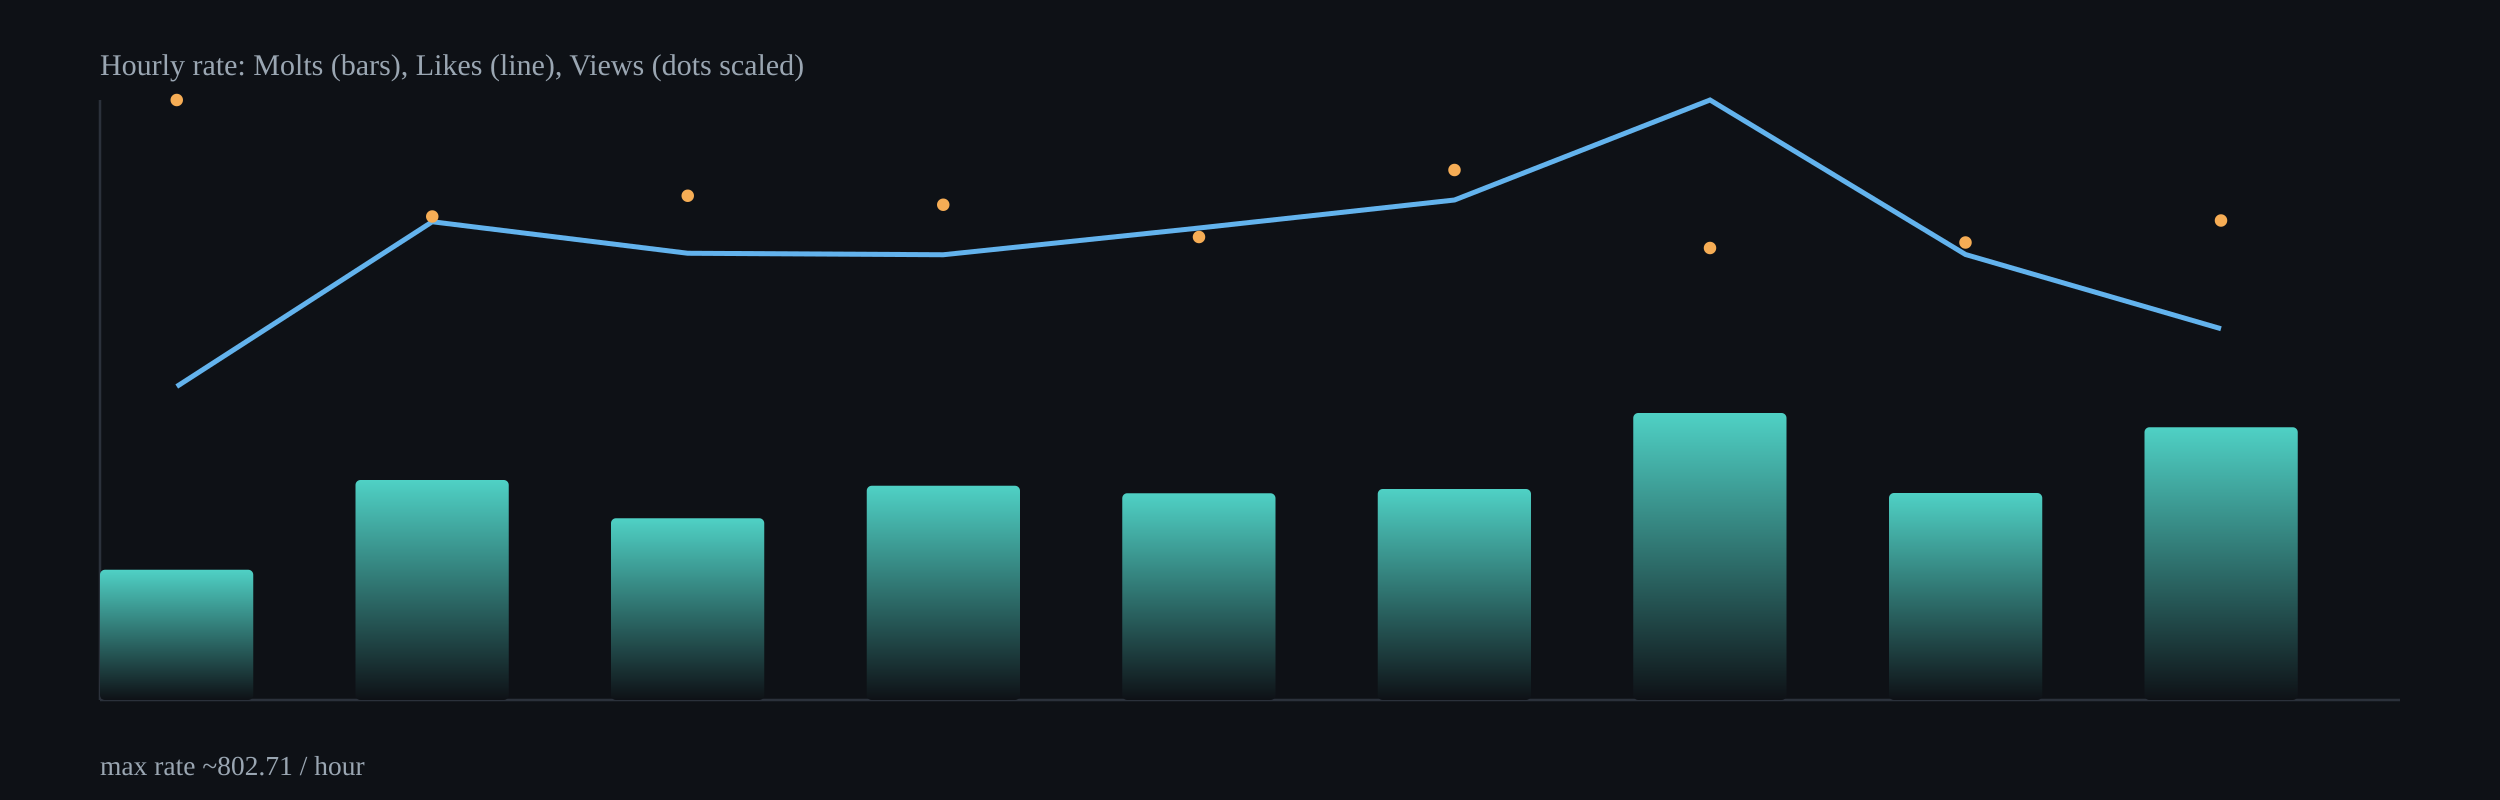
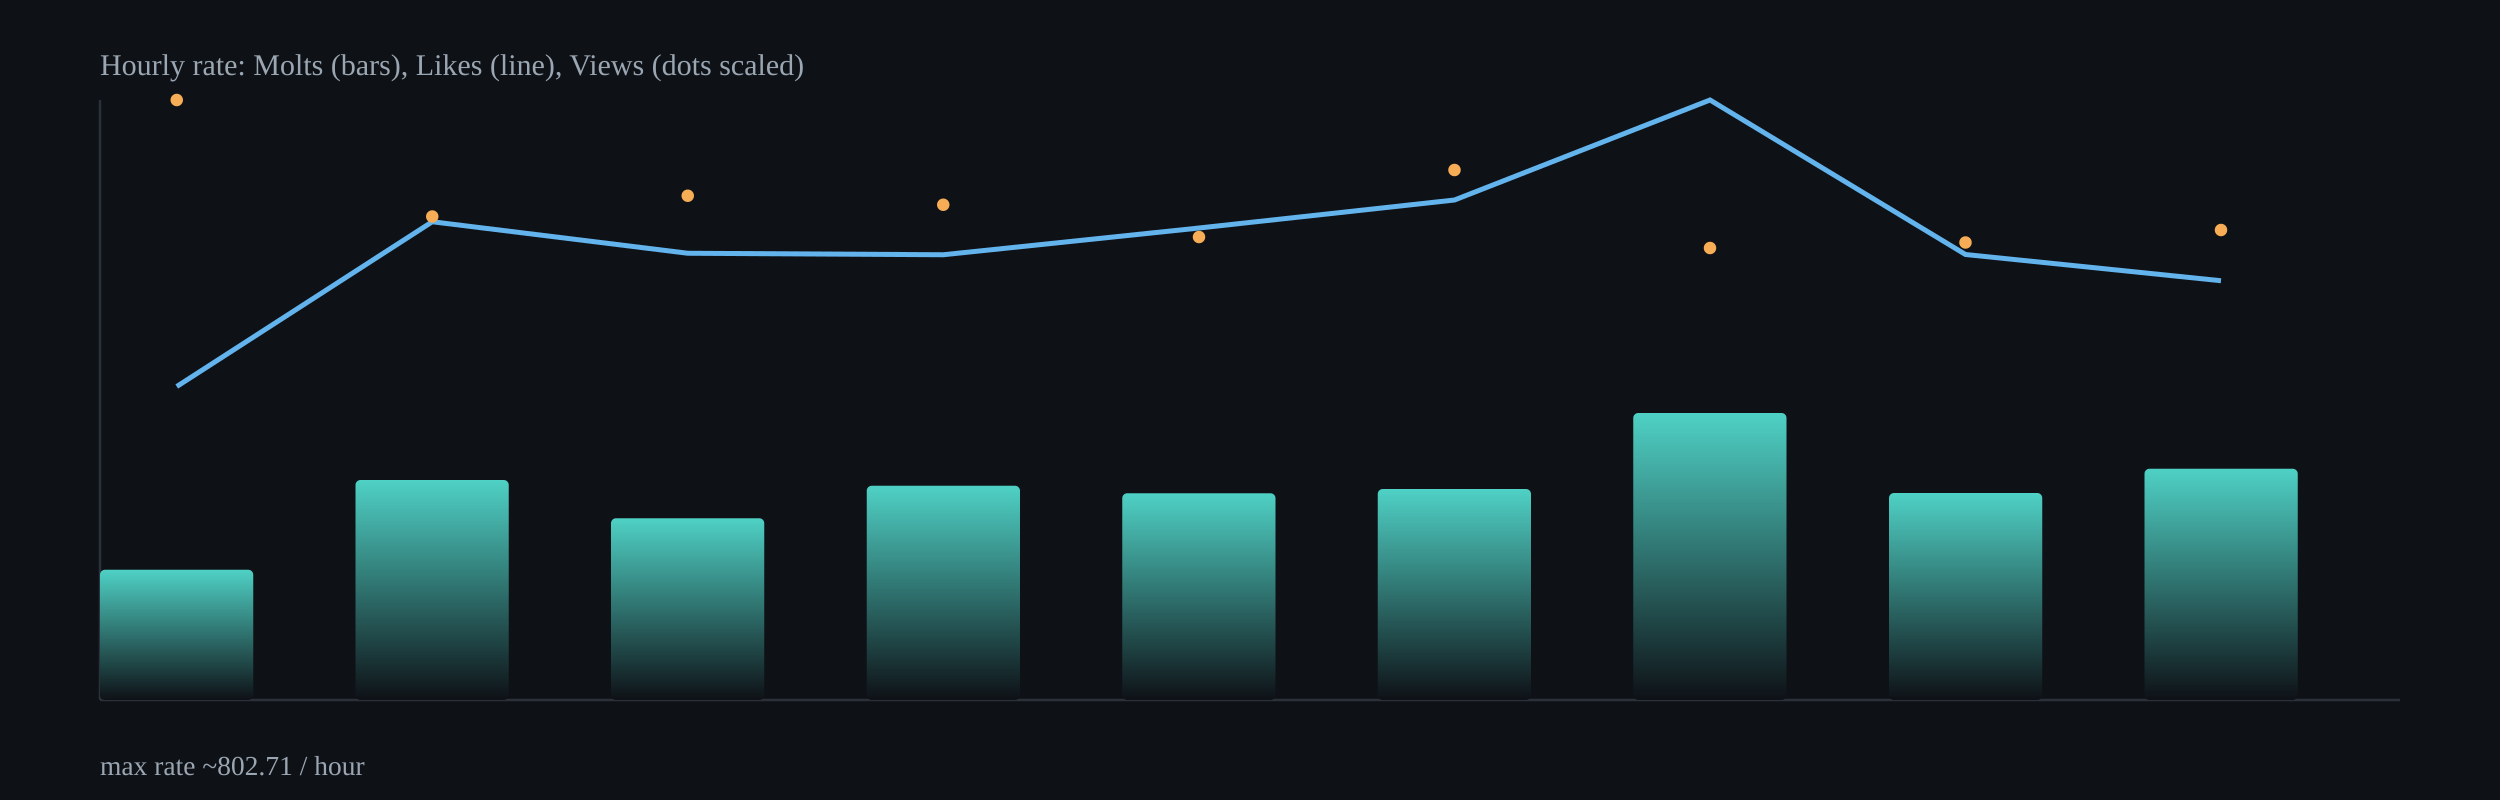
<svg xmlns="http://www.w3.org/2000/svg" width="1000" height="320" viewBox="0 0 1000 320">
  <defs>
    <linearGradient id="barGrad" x1="0" x2="0" y1="0" y2="1">
      <stop offset="0%" stop-color="#4fd1c5" />
      <stop offset="100%" stop-color="#0e1116" />
    </linearGradient>
  </defs>
  <rect x="0" y="0" width="1000" height="320" fill="#0e1116" />
  <g stroke="#2b313b" stroke-width="1">
    <line x1="40" y1="280" x2="960" y2="280" />
    <line x1="40" y1="40" x2="40" y2="280" />
  </g>
  <rect x="40.0" y="227.9" width="61.3" height="52.1" rx="2" fill="url(#barGrad)" />
  <rect x="142.2" y="192.0" width="61.3" height="88.0" rx="2" fill="url(#barGrad)" />
  <rect x="244.4" y="207.3" width="61.3" height="72.7" rx="2" fill="url(#barGrad)" />
  <rect x="346.7" y="194.3" width="61.3" height="85.7" rx="2" fill="url(#barGrad)" />
  <rect x="448.9" y="197.3" width="61.3" height="82.7" rx="2" fill="url(#barGrad)" />
  <rect x="551.1" y="195.6" width="61.3" height="84.4" rx="2" fill="url(#barGrad)" />
  <rect x="653.3" y="165.2" width="61.3" height="114.8" rx="2" fill="url(#barGrad)" />
  <rect x="755.6" y="197.2" width="61.3" height="82.8" rx="2" fill="url(#barGrad)" />
-   <rect x="857.8" y="170.9" width="61.3" height="109.1" rx="2" fill="url(#barGrad)" />
-   <polyline fill="none" stroke="#63b3ed" stroke-width="2" points="70.7,154.6 172.9,88.7 275.1,101.3 377.3,101.9 479.6,91.2 581.8,80.0 684.0,40.0 786.2,101.8 888.4,131.5" />
+   <rect x="857.8" y="187.5" width="61.3" height="92.5" rx="2" fill="url(#barGrad)" />
+   <polyline fill="none" stroke="#63b3ed" stroke-width="2" points="70.7,154.6 172.9,88.7 275.1,101.3 377.3,101.9 479.6,91.2 581.8,80.0 684.0,40.0 786.2,101.8 888.4,112.3" />
  <circle cx="70.7" cy="40.0" r="2.5" fill="#f6ad55" />
  <circle cx="172.9" cy="86.6" r="2.5" fill="#f6ad55" />
  <circle cx="275.1" cy="78.3" r="2.5" fill="#f6ad55" />
  <circle cx="377.3" cy="81.9" r="2.5" fill="#f6ad55" />
  <circle cx="479.6" cy="94.8" r="2.5" fill="#f6ad55" />
  <circle cx="581.8" cy="68.0" r="2.5" fill="#f6ad55" />
  <circle cx="684.0" cy="99.2" r="2.5" fill="#f6ad55" />
  <circle cx="786.2" cy="97.0" r="2.5" fill="#f6ad55" />
-   <circle cx="888.4" cy="88.2" r="2.5" fill="#f6ad55" />
+   <circle cx="888.4" cy="92.0" r="2.5" fill="#f6ad55" />
  <text x="40" y="30" fill="#9aa6b2" font-size="12">Hourly rate: Molts (bars), Likes (line), Views (dots scaled)</text>
  <text x="40" y="310" fill="#9aa6b2" font-size="11">max rate ~802.71 / hour</text>
</svg>
